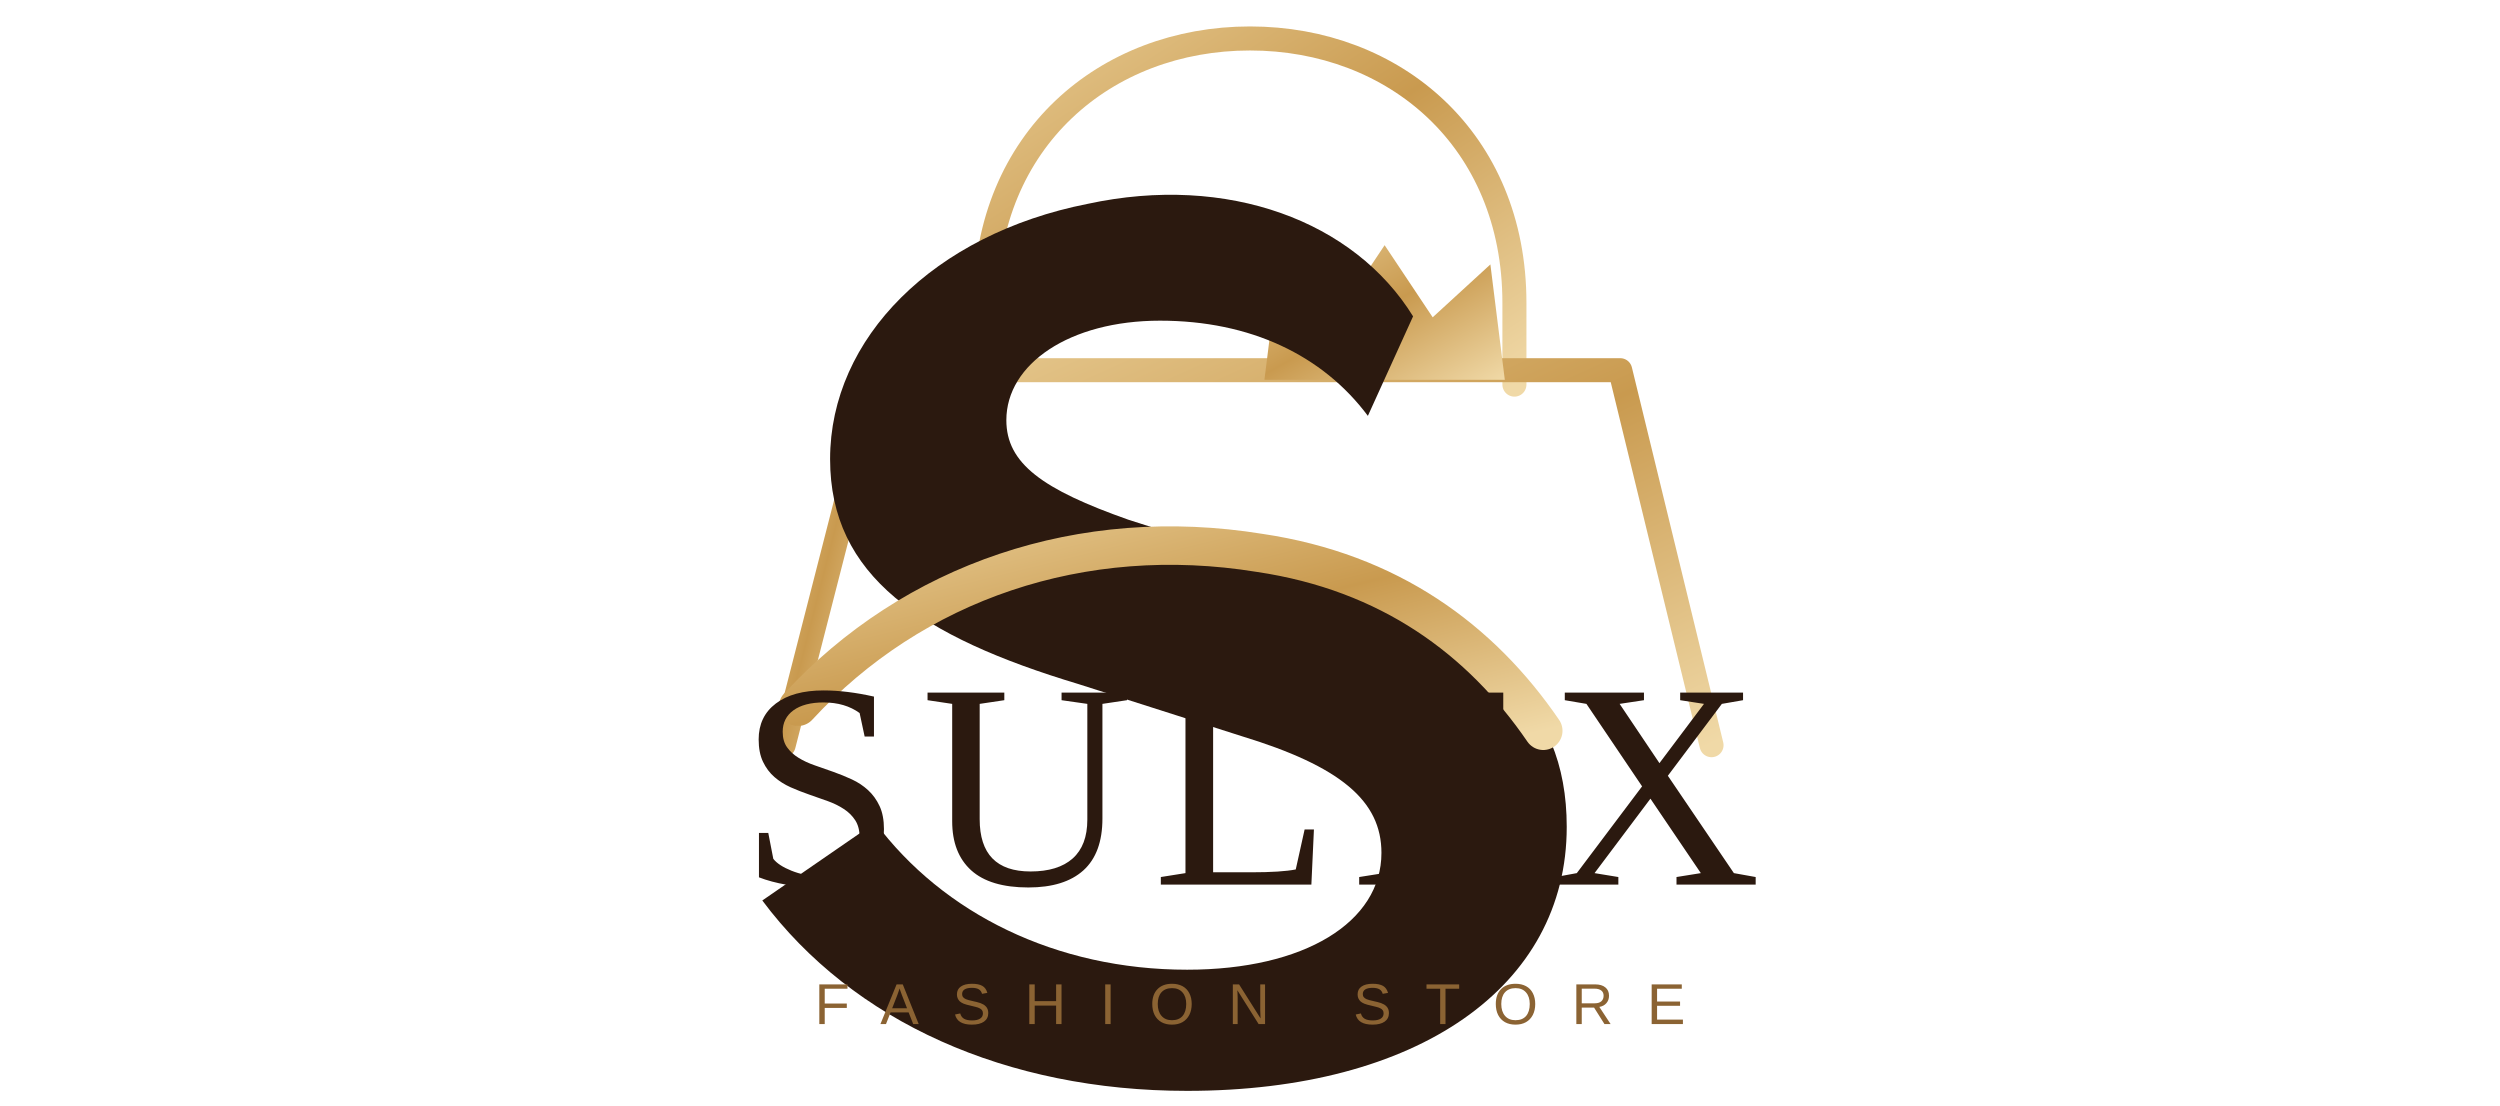
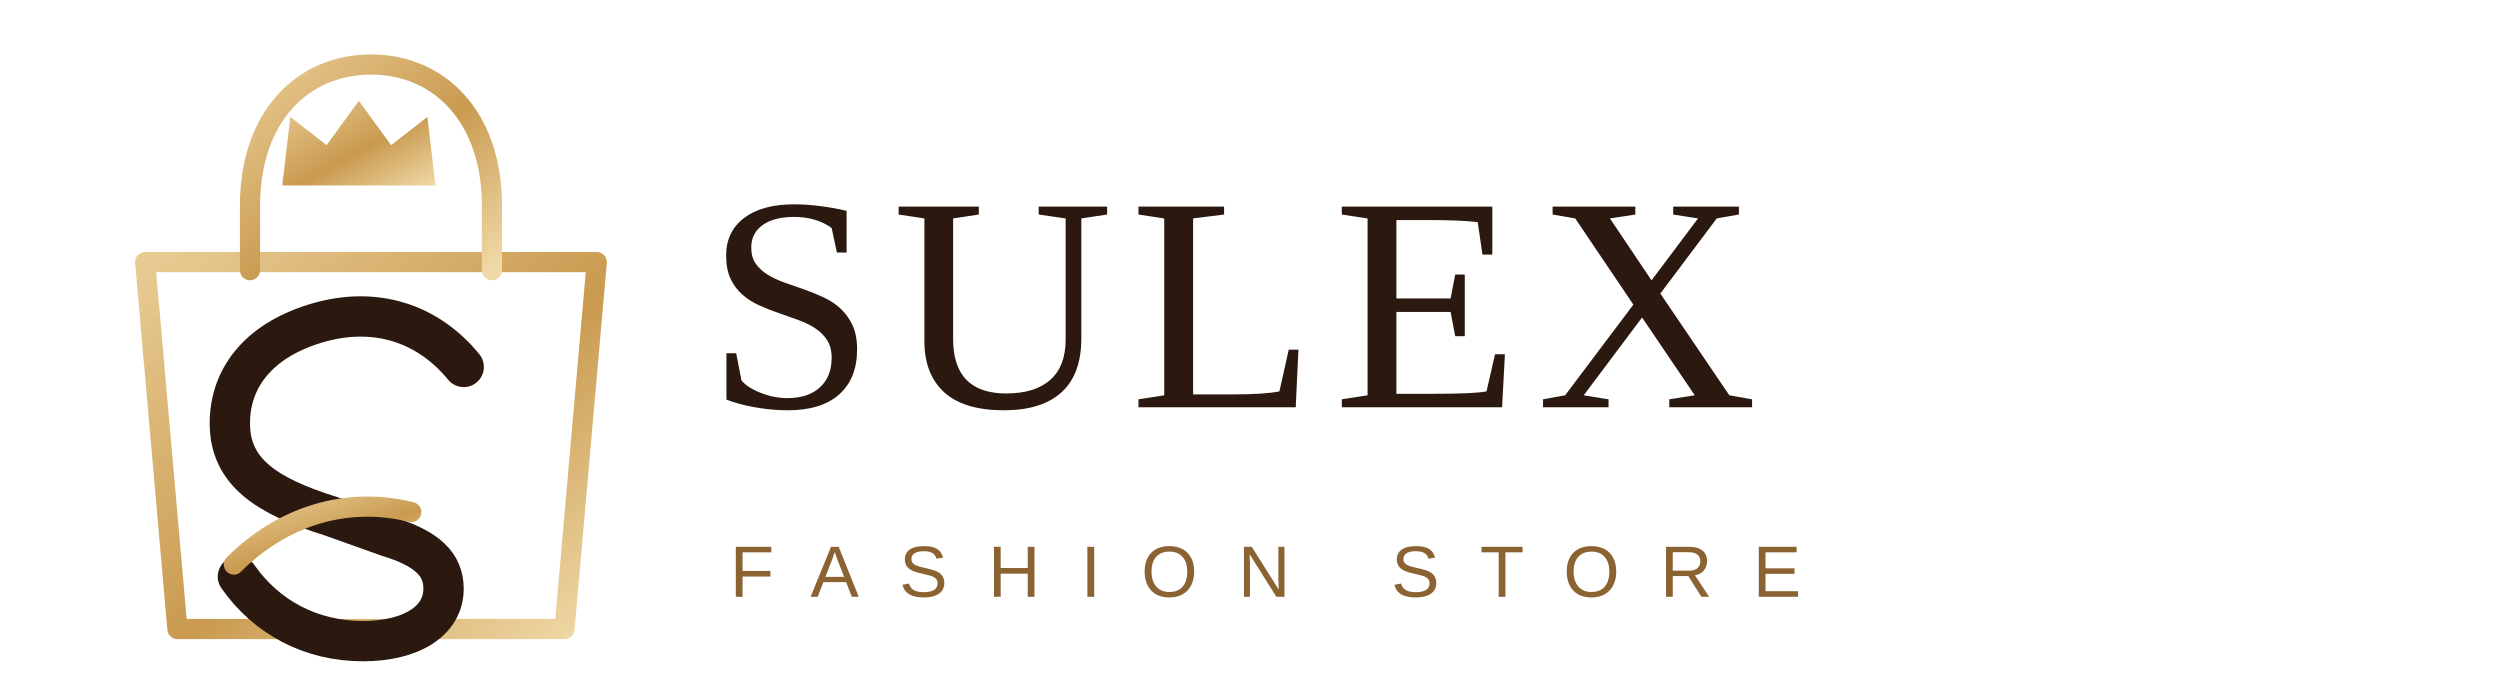
- <svg xmlns="http://www.w3.org/2000/svg" viewBox="0 0 520 230" role="img" aria-labelledby="title desc">
+ <svg xmlns="http://www.w3.org/2000/svg" viewBox="0 0 620 170" role="img" aria-labelledby="title desc">
  <defs>
    <linearGradient id="gold" x1="0" y1="0" x2="1" y2="1">
-       <stop offset="0" stop-color="#e7ca91" />
-       <stop offset=".48" stop-color="#c99a4f" />
+       <stop offset="0" stop-color="#e8cb93" />
+       <stop offset=".55" stop-color="#c99a4f" />
      <stop offset="1" stop-color="#f0d9a7" />
    </linearGradient>
  </defs>
-   <g fill="none" stroke="url(#gold)" stroke-width="5" stroke-linecap="round" stroke-linejoin="round">
-     <path d="M205 62v-17c0-34 25-55 55-55s55 21 55 55v17" transform="translate(0 18)" />
-     <path d="M183 77h154l19 78" />
-     <path d="M183 77l-20 78" />
+   <g transform="translate(10 8)">
+     <path d="M26 57h112l-8 91H34z" fill="none" stroke="url(#gold)" stroke-width="5" stroke-linejoin="round" />
+     <path d="M52 59V43c0-22 13-35 30-35s30 13 30 35v16" fill="none" stroke="url(#gold)" stroke-width="5" stroke-linecap="round" />
+     <path d="M105 83c-9-11-22-15-36-11-14 4-22 13-22 25 0 12 9 18 25 23l14 5c10 3 14 7 14 13 0 8-8 13-20 13-13 0-24-6-31-16" fill="none" stroke="#2b190f" stroke-width="10" stroke-linecap="round" />
+     <path d="M48 132c12-12 28-17 44-13" fill="none" stroke="url(#gold)" stroke-width="5" stroke-linecap="round" />
+     <path d="M71 28l8-11 8 11 9-7 2 17H60l2-17z" fill="url(#gold)" />
  </g>
-   <path d="M278 66l10-15 10 15 12-11 3 24h-50l3-24z" fill="url(#gold)" />
-   <path d="M318 92c-13-22-41-33-72-26-34 7-57 31-57 59 0 27 20 41 55 52l36 12c22 7 31 15 31 27 0 16-17 27-43 27-29 0-54-13-69-34l-25 18c20 28 54 44 94 44 51 0 84-24 84-61 0-29-18-45-58-58l-39-13c-19-7-27-13-27-23 0-13 14-23 34-23 20 0 36 8 46 22z" fill="#2b190f" transform="translate(-5 -17) scale(.94 .9)" />
-   <path d="M166 147c24-26 59-38 96-32 27 4 46 18 59 37" fill="none" stroke="url(#gold)" stroke-width="8" stroke-linecap="round" />
-   <text x="260" y="184" text-anchor="middle" fill="#2b190f" font-family="Georgia, 'Times New Roman', serif" font-size="61" letter-spacing="4">SULEX</text>
-   <path d="M76 207h88M356 207h88" stroke="url(#gold)" stroke-width="2" />
-   <text x="260" y="213" text-anchor="middle" fill="#8b6333" font-family="Arial, sans-serif" font-size="12" letter-spacing="7">FASHION STORE</text>
+   <text x="175" y="101" fill="#2b190f" font-family="Georgia, 'Times New Roman', serif" font-size="76" letter-spacing="4">SULEX</text>
+   <path d="M180 120h385" stroke="url(#gold)" stroke-width="2" />
+   <text x="181" y="148" fill="#8b6333" font-family="Arial, sans-serif" font-size="18" letter-spacing="10">FASHION STORE</text>
</svg>
